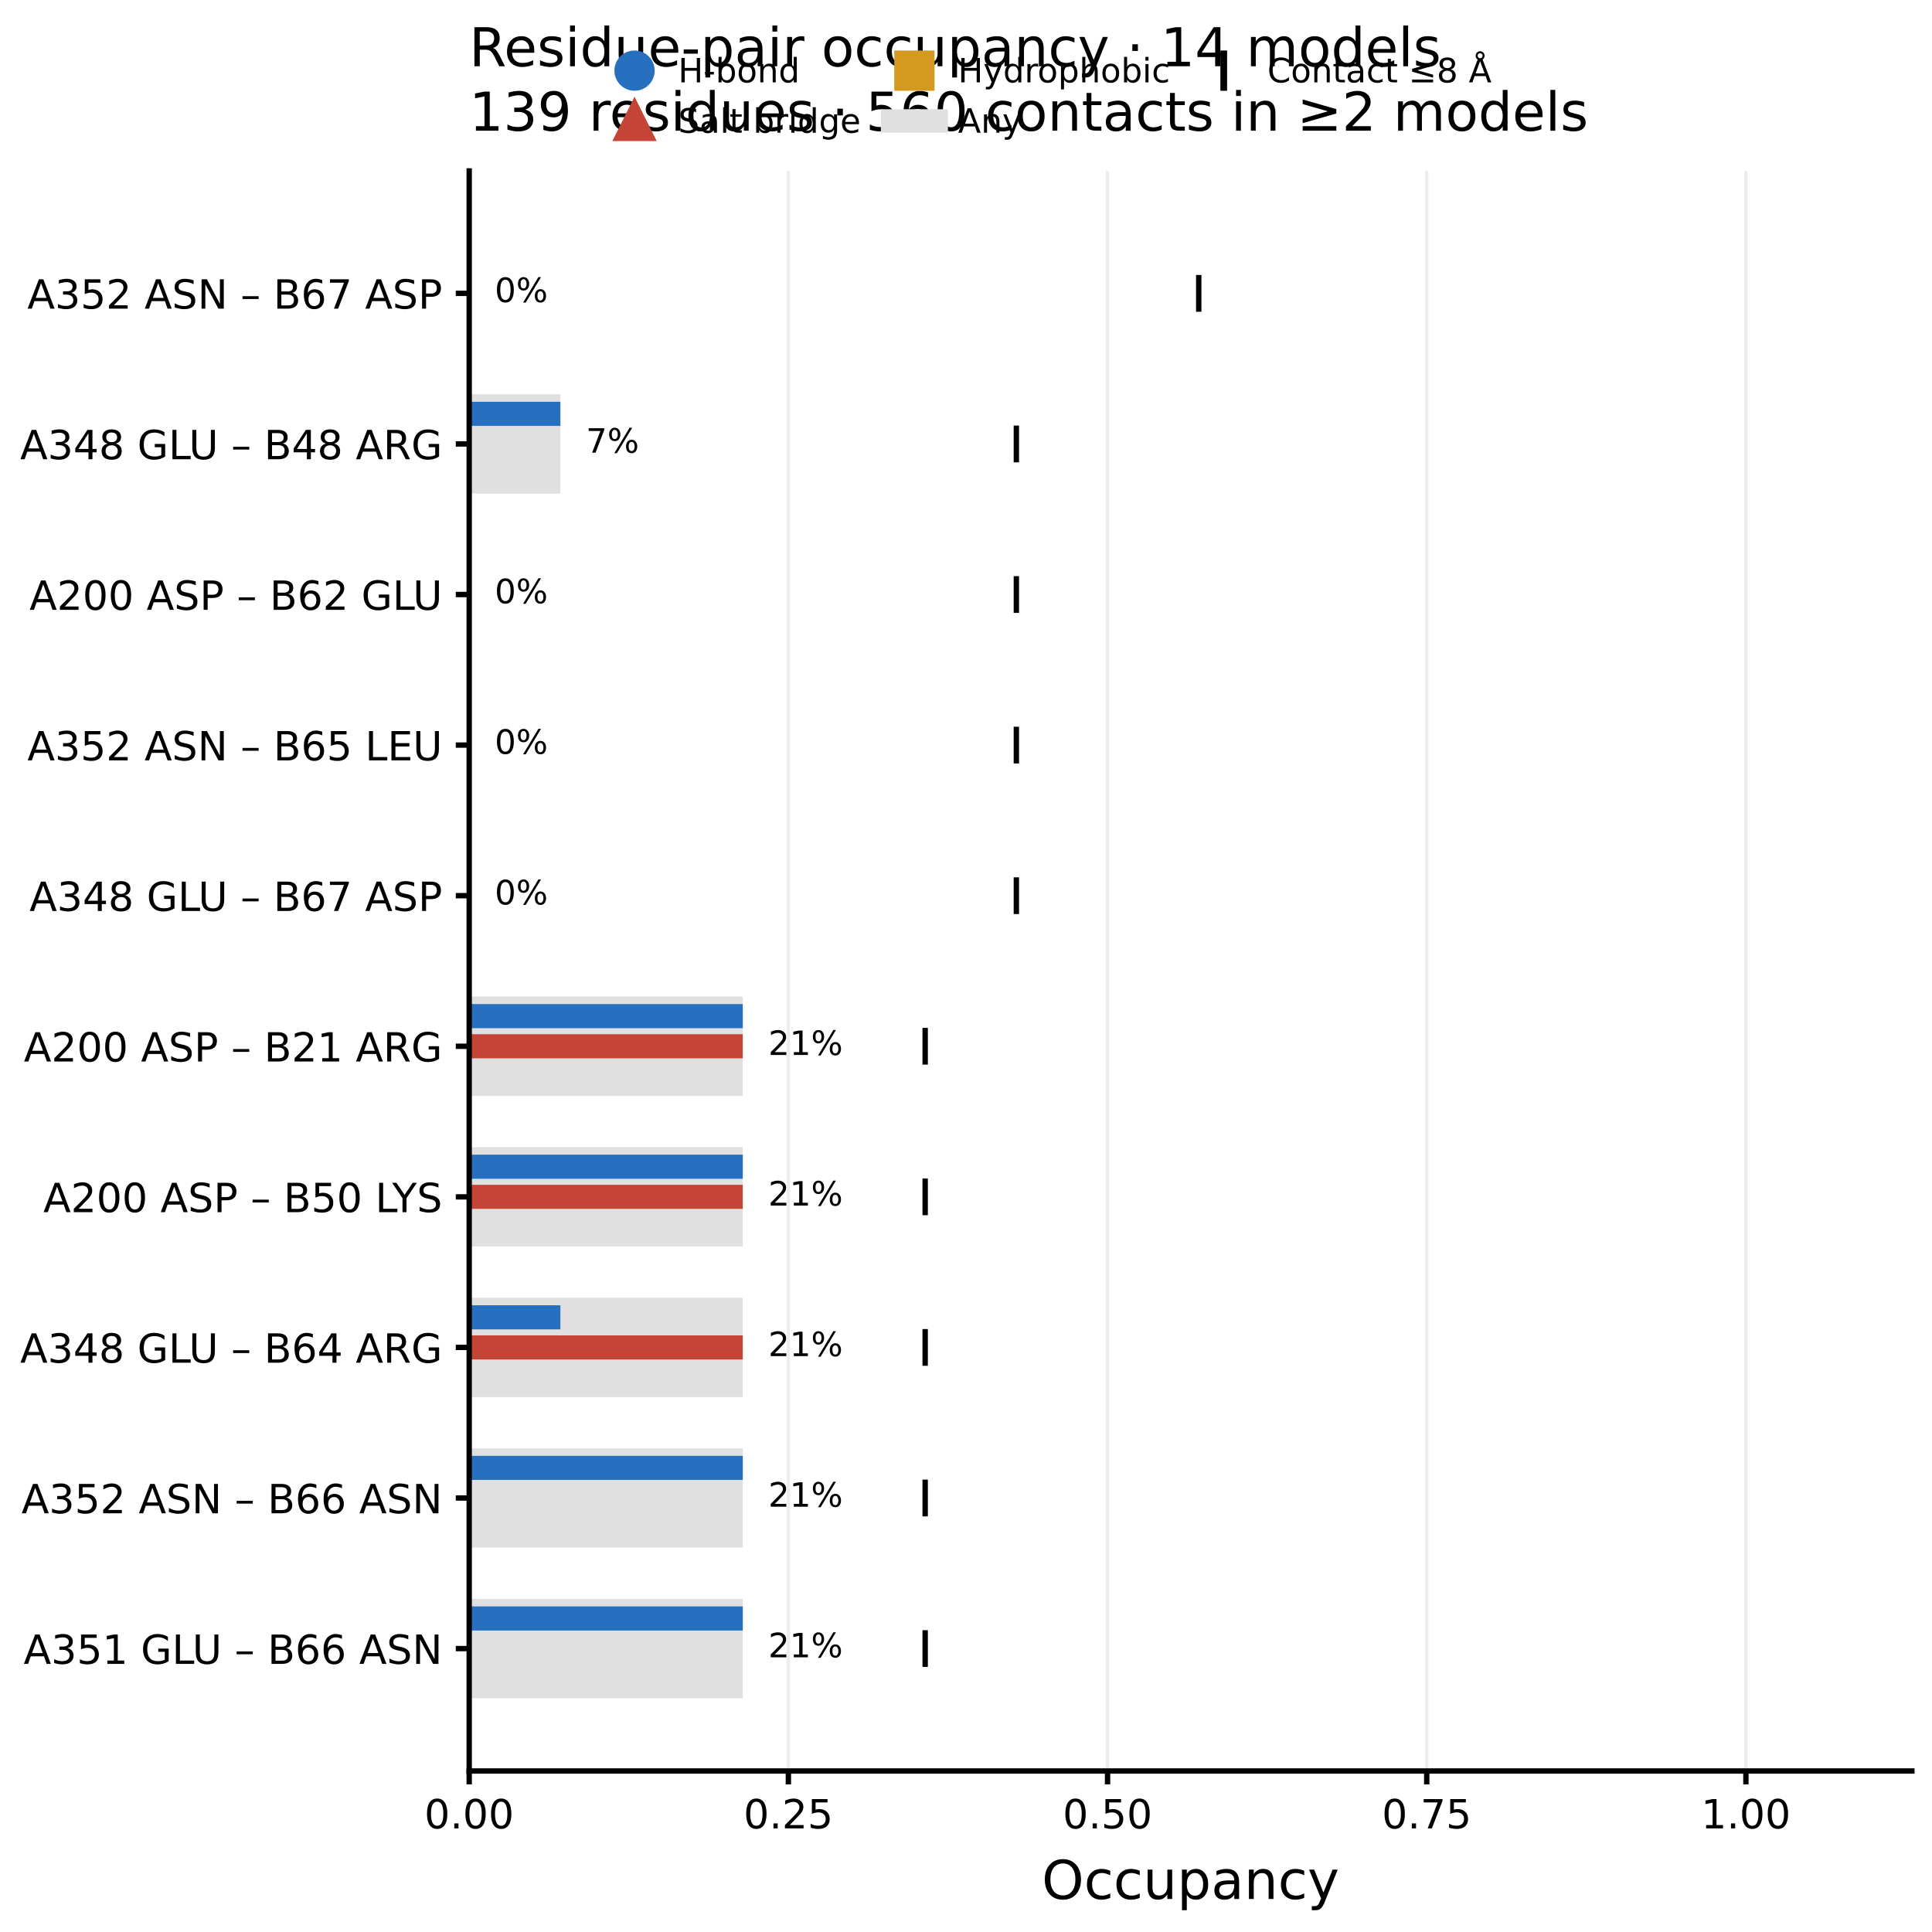
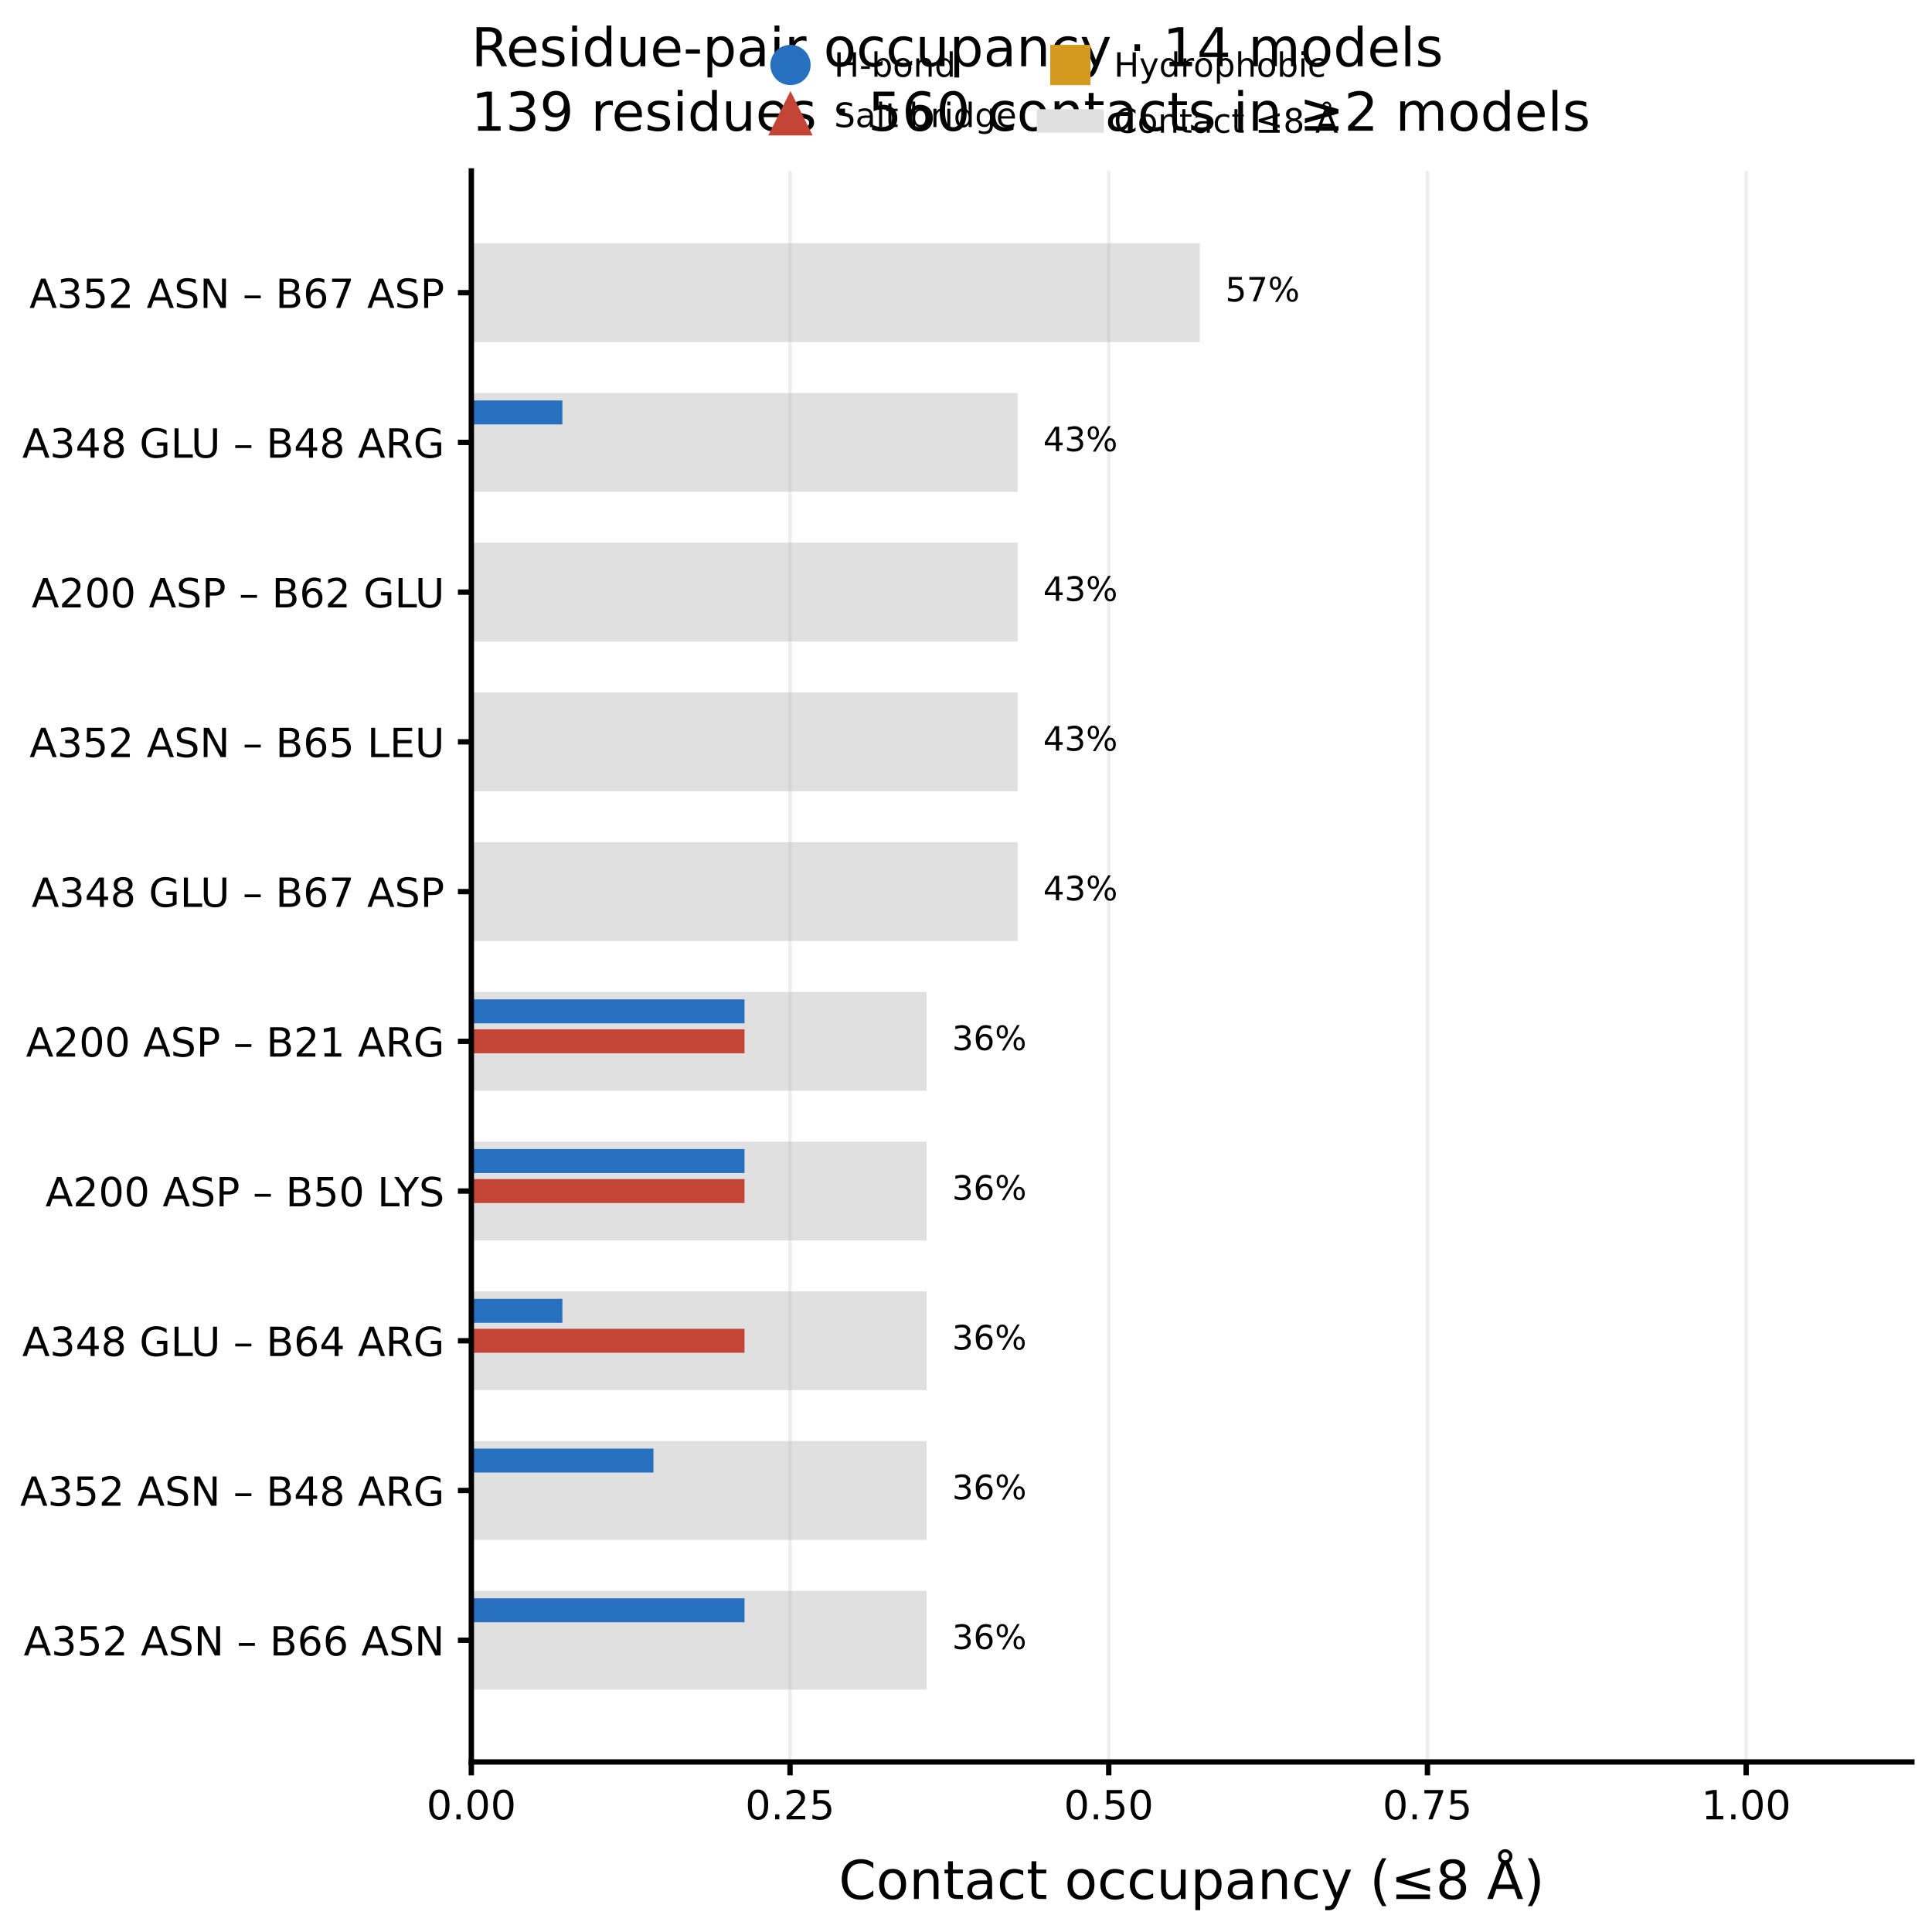
<svg xmlns="http://www.w3.org/2000/svg" xmlns:xlink="http://www.w3.org/1999/xlink" width="288pt" height="288pt" viewBox="0 0 288 288" version="1.1">
  <defs>
    <style type="text/css">*{stroke-linejoin: round; stroke-linecap: butt}</style>
  </defs>
  <g id="figure_1">
    <g id="patch_1">
      <path d="M 0 288  L 288 288  L 288 0  L 0 0  z " style="fill: #ffffff" />
    </g>
    <g id="axes_1">
      <g id="patch_2">
-         <path d="M 69.943 264  L 285 264  L 285 25.482  L 69.943 25.482  z " style="fill: #ffffff" />
+         <path d="M 70.261 262.652  L 285 262.652  L 285 25.482  L 70.261 25.482  z " style="fill: #ffffff" />
      </g>
      <g id="patch_3">
-         <path d="M 69.943 51.138  L 69.943 51.138  L 69.943 36.324  L 69.943 36.324  z " clip-path="url(#p8a90868020)" style="fill: #e0e0e0" />
+         <path d="M 70.261 50.993  L 178.852 50.993  L 178.852 36.262  L 70.261 36.262  z " clip-path="url(#pd9962da491)" style="fill: #e0e0e0" />
      </g>
      <g id="patch_4">
-         <path d="M 69.943 73.585  L 83.537 73.585  L 83.537 58.77  L 69.943 58.77  z " clip-path="url(#p8a90868020)" style="fill: #e0e0e0" />
+         <path d="M 70.261 73.313  L 151.704 73.313  L 151.704 58.582  L 70.261 58.582  z " clip-path="url(#pd9962da491)" style="fill: #e0e0e0" />
      </g>
      <g id="patch_5">
-         <path d="M 69.943 96.032  L 69.943 96.032  L 69.943 81.217  L 69.943 81.217  z " clip-path="url(#p8a90868020)" style="fill: #e0e0e0" />
+         <path d="M 70.261 95.633  L 151.704 95.633  L 151.704 80.902  L 70.261 80.902  z " clip-path="url(#pd9962da491)" style="fill: #e0e0e0" />
      </g>
      <g id="patch_6">
-         <path d="M 69.943 118.478  L 69.943 118.478  L 69.943 103.664  L 69.943 103.664  z " clip-path="url(#p8a90868020)" style="fill: #e0e0e0" />
+         <path d="M 70.261 117.953  L 151.704 117.953  L 151.704 103.222  L 70.261 103.222  z " clip-path="url(#pd9962da491)" style="fill: #e0e0e0" />
      </g>
      <g id="patch_7">
-         <path d="M 69.943 140.925  L 69.943 140.925  L 69.943 126.11  L 69.943 126.11  z " clip-path="url(#p8a90868020)" style="fill: #e0e0e0" />
+         <path d="M 70.261 140.272  L 151.704 140.272  L 151.704 125.541  L 70.261 125.541  z " clip-path="url(#pd9962da491)" style="fill: #e0e0e0" />
      </g>
      <g id="patch_8">
-         <path d="M 69.943 163.372  L 110.725 163.372  L 110.725 148.557  L 69.943 148.557  z " clip-path="url(#p8a90868020)" style="fill: #e0e0e0" />
+         <path d="M 70.261 162.592  L 138.13 162.592  L 138.13 147.861  L 70.261 147.861  z " clip-path="url(#pd9962da491)" style="fill: #e0e0e0" />
      </g>
      <g id="patch_9">
-         <path d="M 69.943 185.818  L 110.725 185.818  L 110.725 171.003  L 69.943 171.003  z " clip-path="url(#p8a90868020)" style="fill: #e0e0e0" />
+         <path d="M 70.261 184.912  L 138.13 184.912  L 138.13 170.181  L 70.261 170.181  z " clip-path="url(#pd9962da491)" style="fill: #e0e0e0" />
      </g>
      <g id="patch_10">
-         <path d="M 69.943 208.265  L 110.725 208.265  L 110.725 193.45  L 69.943 193.45  z " clip-path="url(#p8a90868020)" style="fill: #e0e0e0" />
+         <path d="M 70.261 207.232  L 138.13 207.232  L 138.13 192.501  L 70.261 192.501  z " clip-path="url(#pd9962da491)" style="fill: #e0e0e0" />
      </g>
      <g id="patch_11">
-         <path d="M 69.943 230.711  L 110.725 230.711  L 110.725 215.897  L 69.943 215.897  z " clip-path="url(#p8a90868020)" style="fill: #e0e0e0" />
+         <path d="M 70.261 229.551  L 138.13 229.551  L 138.13 214.82  L 70.261 214.82  z " clip-path="url(#pd9962da491)" style="fill: #e0e0e0" />
      </g>
      <g id="patch_12">
-         <path d="M 69.943 253.158  L 110.725 253.158  L 110.725 238.343  L 69.943 238.343  z " clip-path="url(#p8a90868020)" style="fill: #e0e0e0" />
+         <path d="M 70.261 251.871  L 138.13 251.871  L 138.13 237.14  L 70.261 237.14  z " clip-path="url(#pd9962da491)" style="fill: #e0e0e0" />
      </g>
      <g id="matplotlib.axis_1">
        <g id="xtick_1">
          <g id="line2d_1">
-             <path d="M 69.943 264  L 69.943 25.482  " clip-path="url(#p8a90868020)" style="fill: none; stroke: #b0b0b0; stroke-opacity: 0.22; stroke-width: 0.5; stroke-linecap: square" />
+             <path d="M 70.261 262.652  L 70.261 25.482  " clip-path="url(#pd9962da491)" style="fill: none; stroke: #b0b0b0; stroke-opacity: 0.22; stroke-width: 0.5; stroke-linecap: square" />
          </g>
          <g id="line2d_2">
            <defs>
-               <path id="m7e19e0cf39" d="M 0 0  L 0 2  " style="stroke: #000000; stroke-width: 0.8" />
+               <path id="m08e6f90bd4" d="M 0 0  L 0 2  " style="stroke: #000000; stroke-width: 0.8" />
            </defs>
            <g>
-               <use xlink:href="#m7e19e0cf39" x="69.943" y="264" style="stroke: #000000; stroke-width: 0.8" />
+               <use xlink:href="#m08e6f90bd4" x="70.261" y="262.652" style="stroke: #000000; stroke-width: 0.8" />
            </g>
          </g>
          <g id="text_1">
-             <text style="font-size: 6px; font-family: 'DejaVu Sans', 'Bitstream Vera Sans', 'Computer Modern Sans Serif', 'Lucida Grande', 'Verdana', 'Geneva', 'Lucid', 'Arial', 'Helvetica', 'Avant Garde', sans-serif; text-anchor: middle" x="69.943" y="272.558" transform="rotate(-0 69.94305 272.5584)">0.00</text>
+             <text style="font-size: 6px; font-family: 'DejaVu Sans', 'Bitstream Vera Sans', 'Computer Modern Sans Serif', 'Lucida Grande', 'Verdana', 'Geneva', 'Lucid', 'Arial', 'Helvetica', 'Avant Garde', sans-serif; text-anchor: middle" x="70.261" y="271.21" transform="rotate(-0 70.26086 271.2102)">0.00</text>
          </g>
        </g>
        <g id="xtick_2">
          <g id="line2d_3">
-             <path d="M 117.522 264  L 117.522 25.482  " clip-path="url(#p8a90868020)" style="fill: none; stroke: #b0b0b0; stroke-opacity: 0.22; stroke-width: 0.5; stroke-linecap: square" />
+             <path d="M 117.769 262.652  L 117.769 25.482  " clip-path="url(#pd9962da491)" style="fill: none; stroke: #b0b0b0; stroke-opacity: 0.22; stroke-width: 0.5; stroke-linecap: square" />
          </g>
          <g id="line2d_4">
            <g>
-               <use xlink:href="#m7e19e0cf39" x="117.522" y="264" style="stroke: #000000; stroke-width: 0.8" />
+               <use xlink:href="#m08e6f90bd4" x="117.769" y="262.652" style="stroke: #000000; stroke-width: 0.8" />
            </g>
          </g>
          <g id="text_2">
-             <text style="font-size: 6px; font-family: 'DejaVu Sans', 'Bitstream Vera Sans', 'Computer Modern Sans Serif', 'Lucida Grande', 'Verdana', 'Geneva', 'Lucid', 'Arial', 'Helvetica', 'Avant Garde', sans-serif; text-anchor: middle" x="117.522" y="272.558" transform="rotate(-0 117.522 272.5584)">0.25</text>
+             <text style="font-size: 6px; font-family: 'DejaVu Sans', 'Bitstream Vera Sans', 'Computer Modern Sans Serif', 'Lucida Grande', 'Verdana', 'Geneva', 'Lucid', 'Arial', 'Helvetica', 'Avant Garde', sans-serif; text-anchor: middle" x="117.769" y="271.21" transform="rotate(-0 117.7695 271.2102)">0.25</text>
          </g>
        </g>
        <g id="xtick_3">
          <g id="line2d_5">
-             <path d="M 165.101 264  L 165.101 25.482  " clip-path="url(#p8a90868020)" style="fill: none; stroke: #b0b0b0; stroke-opacity: 0.22; stroke-width: 0.5; stroke-linecap: square" />
+             <path d="M 165.278 262.652  L 165.278 25.482  " clip-path="url(#pd9962da491)" style="fill: none; stroke: #b0b0b0; stroke-opacity: 0.22; stroke-width: 0.5; stroke-linecap: square" />
          </g>
          <g id="line2d_6">
            <g>
-               <use xlink:href="#m7e19e0cf39" x="165.101" y="264" style="stroke: #000000; stroke-width: 0.8" />
+               <use xlink:href="#m08e6f90bd4" x="165.278" y="262.652" style="stroke: #000000; stroke-width: 0.8" />
            </g>
          </g>
          <g id="text_3">
-             <text style="font-size: 6px; font-family: 'DejaVu Sans', 'Bitstream Vera Sans', 'Computer Modern Sans Serif', 'Lucida Grande', 'Verdana', 'Geneva', 'Lucid', 'Arial', 'Helvetica', 'Avant Garde', sans-serif; text-anchor: middle" x="165.101" y="272.558" transform="rotate(-0 165.1009 272.5584)">0.50</text>
+             <text style="font-size: 6px; font-family: 'DejaVu Sans', 'Bitstream Vera Sans', 'Computer Modern Sans Serif', 'Lucida Grande', 'Verdana', 'Geneva', 'Lucid', 'Arial', 'Helvetica', 'Avant Garde', sans-serif; text-anchor: middle" x="165.278" y="271.21" transform="rotate(-0 165.2781 271.2102)">0.50</text>
          </g>
        </g>
        <g id="xtick_4">
          <g id="line2d_7">
-             <path d="M 212.68 264  L 212.68 25.482  " clip-path="url(#p8a90868020)" style="fill: none; stroke: #b0b0b0; stroke-opacity: 0.22; stroke-width: 0.5; stroke-linecap: square" />
+             <path d="M 212.787 262.652  L 212.787 25.482  " clip-path="url(#pd9962da491)" style="fill: none; stroke: #b0b0b0; stroke-opacity: 0.22; stroke-width: 0.5; stroke-linecap: square" />
          </g>
          <g id="line2d_8">
            <g>
-               <use xlink:href="#m7e19e0cf39" x="212.68" y="264" style="stroke: #000000; stroke-width: 0.8" />
+               <use xlink:href="#m08e6f90bd4" x="212.787" y="262.652" style="stroke: #000000; stroke-width: 0.8" />
            </g>
          </g>
          <g id="text_4">
-             <text style="font-size: 6px; font-family: 'DejaVu Sans', 'Bitstream Vera Sans', 'Computer Modern Sans Serif', 'Lucida Grande', 'Verdana', 'Geneva', 'Lucid', 'Arial', 'Helvetica', 'Avant Garde', sans-serif; text-anchor: middle" x="212.68" y="272.558" transform="rotate(-0 212.6798 272.5584)">0.75</text>
+             <text style="font-size: 6px; font-family: 'DejaVu Sans', 'Bitstream Vera Sans', 'Computer Modern Sans Serif', 'Lucida Grande', 'Verdana', 'Geneva', 'Lucid', 'Arial', 'Helvetica', 'Avant Garde', sans-serif; text-anchor: middle" x="212.787" y="271.21" transform="rotate(-0 212.7867 271.2102)">0.75</text>
          </g>
        </g>
        <g id="xtick_5">
          <g id="line2d_9">
-             <path d="M 260.259 264  L 260.259 25.482  " clip-path="url(#p8a90868020)" style="fill: none; stroke: #b0b0b0; stroke-opacity: 0.22; stroke-width: 0.5; stroke-linecap: square" />
+             <path d="M 260.295 262.652  L 260.295 25.482  " clip-path="url(#pd9962da491)" style="fill: none; stroke: #b0b0b0; stroke-opacity: 0.22; stroke-width: 0.5; stroke-linecap: square" />
          </g>
          <g id="line2d_10">
            <g>
-               <use xlink:href="#m7e19e0cf39" x="260.259" y="264" style="stroke: #000000; stroke-width: 0.8" />
+               <use xlink:href="#m08e6f90bd4" x="260.295" y="262.652" style="stroke: #000000; stroke-width: 0.8" />
            </g>
          </g>
          <g id="text_5">
-             <text style="font-size: 6px; font-family: 'DejaVu Sans', 'Bitstream Vera Sans', 'Computer Modern Sans Serif', 'Lucida Grande', 'Verdana', 'Geneva', 'Lucid', 'Arial', 'Helvetica', 'Avant Garde', sans-serif; text-anchor: middle" x="260.259" y="272.558" transform="rotate(-0 260.2587 272.5584)">1.00</text>
+             <text style="font-size: 6px; font-family: 'DejaVu Sans', 'Bitstream Vera Sans', 'Computer Modern Sans Serif', 'Lucida Grande', 'Verdana', 'Geneva', 'Lucid', 'Arial', 'Helvetica', 'Avant Garde', sans-serif; text-anchor: middle" x="260.295" y="271.21" transform="rotate(-0 260.2953 271.2102)">1.00</text>
          </g>
        </g>
        <g id="text_6">
-           <text style="font-size: 8px; font-family: 'DejaVu Sans', 'Bitstream Vera Sans', 'Computer Modern Sans Serif', 'Lucida Grande', 'Verdana', 'Geneva', 'Lucid', 'Arial', 'Helvetica', 'Avant Garde', sans-serif; text-anchor: middle" x="177.471" y="283.078" transform="rotate(-0 177.4714 283.0779)">Occupancy</text>
+           <text style="font-size: 8px; font-family: 'DejaVu Sans', 'Bitstream Vera Sans', 'Computer Modern Sans Serif', 'Lucida Grande', 'Verdana', 'Geneva', 'Lucid', 'Arial', 'Helvetica', 'Avant Garde', sans-serif; text-anchor: middle" x="177.63" y="283.078" transform="rotate(-0 177.6303 283.0779)">Contact occupancy (≤8 Å)</text>
        </g>
      </g>
      <g id="matplotlib.axis_2">
        <g id="ytick_1">
          <g id="line2d_11">
            <defs>
-               <path id="m507890eec2" d="M 0 0  L -2 0  " style="stroke: #000000; stroke-width: 0.8" />
+               <path id="m4be3c386af" d="M 0 0  L -2 0  " style="stroke: #000000; stroke-width: 0.8" />
            </defs>
            <g>
-               <use xlink:href="#m507890eec2" x="69.943" y="43.731" style="stroke: #000000; stroke-width: 0.8" />
+               <use xlink:href="#m4be3c386af" x="70.261" y="43.628" style="stroke: #000000; stroke-width: 0.8" />
            </g>
          </g>
          <g id="text_7">
-             <text style="font-size: 6px; font-family: 'DejaVu Sans', 'Bitstream Vera Sans', 'Computer Modern Sans Serif', 'Lucida Grande', 'Verdana', 'Geneva', 'Lucid', 'Arial', 'Helvetica', 'Avant Garde', sans-serif; text-anchor: end" x="65.943" y="46.01" transform="rotate(-0 65.94305 46.01036)">A352 ASN – B67 ASP</text>
+             <text style="font-size: 6px; font-family: 'DejaVu Sans', 'Bitstream Vera Sans', 'Computer Modern Sans Serif', 'Lucida Grande', 'Verdana', 'Geneva', 'Lucid', 'Arial', 'Helvetica', 'Avant Garde', sans-serif; text-anchor: end" x="66.261" y="45.907" transform="rotate(-0 66.26086 45.90721)">A352 ASN – B67 ASP</text>
          </g>
        </g>
        <g id="ytick_2">
          <g id="line2d_12">
            <g>
-               <use xlink:href="#m507890eec2" x="69.943" y="66.178" style="stroke: #000000; stroke-width: 0.8" />
+               <use xlink:href="#m4be3c386af" x="70.261" y="65.948" style="stroke: #000000; stroke-width: 0.8" />
            </g>
          </g>
          <g id="text_8">
-             <text style="font-size: 6px; font-family: 'DejaVu Sans', 'Bitstream Vera Sans', 'Computer Modern Sans Serif', 'Lucida Grande', 'Verdana', 'Geneva', 'Lucid', 'Arial', 'Helvetica', 'Avant Garde', sans-serif; text-anchor: end" x="65.943" y="68.457" transform="rotate(-0 65.94305 68.45698)">A348 GLU – B48 ARG</text>
+             <text style="font-size: 6px; font-family: 'DejaVu Sans', 'Bitstream Vera Sans', 'Computer Modern Sans Serif', 'Lucida Grande', 'Verdana', 'Geneva', 'Lucid', 'Arial', 'Helvetica', 'Avant Garde', sans-serif; text-anchor: end" x="66.261" y="68.227" transform="rotate(-0 66.26086 68.22697)">A348 GLU – B48 ARG</text>
          </g>
        </g>
        <g id="ytick_3">
          <g id="line2d_13">
            <g>
-               <use xlink:href="#m507890eec2" x="69.943" y="88.624" style="stroke: #000000; stroke-width: 0.8" />
+               <use xlink:href="#m4be3c386af" x="70.261" y="88.267" style="stroke: #000000; stroke-width: 0.8" />
            </g>
          </g>
          <g id="text_9">
-             <text style="font-size: 6px; font-family: 'DejaVu Sans', 'Bitstream Vera Sans', 'Computer Modern Sans Serif', 'Lucida Grande', 'Verdana', 'Geneva', 'Lucid', 'Arial', 'Helvetica', 'Avant Garde', sans-serif; text-anchor: end" x="65.943" y="90.904" transform="rotate(-0 65.94305 90.9036)">A200 ASP – B62 GLU</text>
+             <text style="font-size: 6px; font-family: 'DejaVu Sans', 'Bitstream Vera Sans', 'Computer Modern Sans Serif', 'Lucida Grande', 'Verdana', 'Geneva', 'Lucid', 'Arial', 'Helvetica', 'Avant Garde', sans-serif; text-anchor: end" x="66.261" y="90.547" transform="rotate(-0 66.26086 90.54672)">A200 ASP – B62 GLU</text>
          </g>
        </g>
        <g id="ytick_4">
          <g id="line2d_14">
            <g>
-               <use xlink:href="#m507890eec2" x="69.943" y="111.071" style="stroke: #000000; stroke-width: 0.8" />
+               <use xlink:href="#m4be3c386af" x="70.261" y="110.587" style="stroke: #000000; stroke-width: 0.8" />
            </g>
          </g>
          <g id="text_10">
-             <text style="font-size: 6px; font-family: 'DejaVu Sans', 'Bitstream Vera Sans', 'Computer Modern Sans Serif', 'Lucida Grande', 'Verdana', 'Geneva', 'Lucid', 'Arial', 'Helvetica', 'Avant Garde', sans-serif; text-anchor: end" x="65.943" y="113.35" transform="rotate(-0 65.94305 113.3502)">A352 ASN – B65 LEU</text>
+             <text style="font-size: 6px; font-family: 'DejaVu Sans', 'Bitstream Vera Sans', 'Computer Modern Sans Serif', 'Lucida Grande', 'Verdana', 'Geneva', 'Lucid', 'Arial', 'Helvetica', 'Avant Garde', sans-serif; text-anchor: end" x="66.261" y="112.866" transform="rotate(-0 66.26086 112.8665)">A352 ASN – B65 LEU</text>
          </g>
        </g>
        <g id="ytick_5">
          <g id="line2d_15">
            <g>
-               <use xlink:href="#m507890eec2" x="69.943" y="133.518" style="stroke: #000000; stroke-width: 0.8" />
+               <use xlink:href="#m4be3c386af" x="70.261" y="132.907" style="stroke: #000000; stroke-width: 0.8" />
            </g>
          </g>
          <g id="text_11">
-             <text style="font-size: 6px; font-family: 'DejaVu Sans', 'Bitstream Vera Sans', 'Computer Modern Sans Serif', 'Lucida Grande', 'Verdana', 'Geneva', 'Lucid', 'Arial', 'Helvetica', 'Avant Garde', sans-serif; text-anchor: end" x="65.943" y="135.797" transform="rotate(-0 65.94305 135.7968)">A348 GLU – B67 ASP</text>
+             <text style="font-size: 6px; font-family: 'DejaVu Sans', 'Bitstream Vera Sans', 'Computer Modern Sans Serif', 'Lucida Grande', 'Verdana', 'Geneva', 'Lucid', 'Arial', 'Helvetica', 'Avant Garde', sans-serif; text-anchor: end" x="66.261" y="135.186" transform="rotate(-0 66.26086 135.1862)">A348 GLU – B67 ASP</text>
          </g>
        </g>
        <g id="ytick_6">
          <g id="line2d_16">
            <g>
-               <use xlink:href="#m507890eec2" x="69.943" y="155.964" style="stroke: #000000; stroke-width: 0.8" />
+               <use xlink:href="#m4be3c386af" x="70.261" y="155.227" style="stroke: #000000; stroke-width: 0.8" />
            </g>
          </g>
          <g id="text_12">
-             <text style="font-size: 6px; font-family: 'DejaVu Sans', 'Bitstream Vera Sans', 'Computer Modern Sans Serif', 'Lucida Grande', 'Verdana', 'Geneva', 'Lucid', 'Arial', 'Helvetica', 'Avant Garde', sans-serif; text-anchor: end" x="65.943" y="158.243" transform="rotate(-0 65.94305 158.2435)">A200 ASP – B21 ARG</text>
+             <text style="font-size: 6px; font-family: 'DejaVu Sans', 'Bitstream Vera Sans', 'Computer Modern Sans Serif', 'Lucida Grande', 'Verdana', 'Geneva', 'Lucid', 'Arial', 'Helvetica', 'Avant Garde', sans-serif; text-anchor: end" x="66.261" y="157.506" transform="rotate(-0 66.26086 157.506)">A200 ASP – B21 ARG</text>
          </g>
        </g>
        <g id="ytick_7">
          <g id="line2d_17">
            <g>
-               <use xlink:href="#m507890eec2" x="69.943" y="178.411" style="stroke: #000000; stroke-width: 0.8" />
+               <use xlink:href="#m4be3c386af" x="70.261" y="177.546" style="stroke: #000000; stroke-width: 0.8" />
            </g>
          </g>
          <g id="text_13">
-             <text style="font-size: 6px; font-family: 'DejaVu Sans', 'Bitstream Vera Sans', 'Computer Modern Sans Serif', 'Lucida Grande', 'Verdana', 'Geneva', 'Lucid', 'Arial', 'Helvetica', 'Avant Garde', sans-serif; text-anchor: end" x="65.943" y="180.69" transform="rotate(-0 65.94305 180.6901)">A200 ASP – B50 LYS</text>
+             <text style="font-size: 6px; font-family: 'DejaVu Sans', 'Bitstream Vera Sans', 'Computer Modern Sans Serif', 'Lucida Grande', 'Verdana', 'Geneva', 'Lucid', 'Arial', 'Helvetica', 'Avant Garde', sans-serif; text-anchor: end" x="66.261" y="179.826" transform="rotate(-0 66.26086 179.8257)">A200 ASP – B50 LYS</text>
          </g>
        </g>
        <g id="ytick_8">
          <g id="line2d_18">
            <g>
-               <use xlink:href="#m507890eec2" x="69.943" y="200.857" style="stroke: #000000; stroke-width: 0.8" />
+               <use xlink:href="#m4be3c386af" x="70.261" y="199.866" style="stroke: #000000; stroke-width: 0.8" />
            </g>
          </g>
          <g id="text_14">
-             <text style="font-size: 6px; font-family: 'DejaVu Sans', 'Bitstream Vera Sans', 'Computer Modern Sans Serif', 'Lucida Grande', 'Verdana', 'Geneva', 'Lucid', 'Arial', 'Helvetica', 'Avant Garde', sans-serif; text-anchor: end" x="65.943" y="203.137" transform="rotate(-0 65.94305 203.1367)">A348 GLU – B64 ARG</text>
+             <text style="font-size: 6px; font-family: 'DejaVu Sans', 'Bitstream Vera Sans', 'Computer Modern Sans Serif', 'Lucida Grande', 'Verdana', 'Geneva', 'Lucid', 'Arial', 'Helvetica', 'Avant Garde', sans-serif; text-anchor: end" x="66.261" y="202.145" transform="rotate(-0 66.26086 202.1455)">A348 GLU – B64 ARG</text>
          </g>
        </g>
        <g id="ytick_9">
          <g id="line2d_19">
            <g>
-               <use xlink:href="#m507890eec2" x="69.943" y="223.304" style="stroke: #000000; stroke-width: 0.8" />
+               <use xlink:href="#m4be3c386af" x="70.261" y="222.186" style="stroke: #000000; stroke-width: 0.8" />
            </g>
          </g>
          <g id="text_15">
-             <text style="font-size: 6px; font-family: 'DejaVu Sans', 'Bitstream Vera Sans', 'Computer Modern Sans Serif', 'Lucida Grande', 'Verdana', 'Geneva', 'Lucid', 'Arial', 'Helvetica', 'Avant Garde', sans-serif; text-anchor: end" x="65.943" y="225.583" transform="rotate(-0 65.94305 225.5833)">A352 ASN – B66 ASN</text>
+             <text style="font-size: 6px; font-family: 'DejaVu Sans', 'Bitstream Vera Sans', 'Computer Modern Sans Serif', 'Lucida Grande', 'Verdana', 'Geneva', 'Lucid', 'Arial', 'Helvetica', 'Avant Garde', sans-serif; text-anchor: end" x="66.261" y="224.465" transform="rotate(-0 66.26086 224.4652)">A352 ASN – B48 ARG</text>
          </g>
        </g>
        <g id="ytick_10">
          <g id="line2d_20">
            <g>
-               <use xlink:href="#m507890eec2" x="69.943" y="245.751" style="stroke: #000000; stroke-width: 0.8" />
+               <use xlink:href="#m4be3c386af" x="70.261" y="244.506" style="stroke: #000000; stroke-width: 0.8" />
            </g>
          </g>
          <g id="text_16">
-             <text style="font-size: 6px; font-family: 'DejaVu Sans', 'Bitstream Vera Sans', 'Computer Modern Sans Serif', 'Lucida Grande', 'Verdana', 'Geneva', 'Lucid', 'Arial', 'Helvetica', 'Avant Garde', sans-serif; text-anchor: end" x="65.943" y="248.03" transform="rotate(-0 65.94305 248.03)">A351 GLU – B66 ASN</text>
+             <text style="font-size: 6px; font-family: 'DejaVu Sans', 'Bitstream Vera Sans', 'Computer Modern Sans Serif', 'Lucida Grande', 'Verdana', 'Geneva', 'Lucid', 'Arial', 'Helvetica', 'Avant Garde', sans-serif; text-anchor: end" x="66.261" y="246.785" transform="rotate(-0 66.26086 246.785)">A352 ASN – B66 ASN</text>
          </g>
        </g>
      </g>
      <g id="patch_13">
-         <path d="M 69.943 63.484  L 83.537 63.484  L 83.537 59.893  L 69.943 59.893  z " clip-path="url(#p8a90868020)" style="fill: #276fbf" />
+         <path d="M 70.261 63.269  L 83.835 63.269  L 83.835 59.698  L 70.261 59.698  z " clip-path="url(#pd9962da491)" style="fill: #276fbf" />
      </g>
      <g id="patch_14">
-         <path d="M 69.943 153.271  L 110.725 153.271  L 110.725 149.679  L 69.943 149.679  z " clip-path="url(#p8a90868020)" style="fill: #276fbf" />
+         <path d="M 70.261 152.548  L 110.983 152.548  L 110.983 148.977  L 70.261 148.977  z " clip-path="url(#pd9962da491)" style="fill: #276fbf" />
      </g>
      <g id="patch_15">
-         <path d="M 69.943 157.76  L 110.725 157.76  L 110.725 154.168  L 69.943 154.168  z " clip-path="url(#p8a90868020)" style="fill: #c44536" />
+         <path d="M 70.261 157.012  L 110.983 157.012  L 110.983 153.441  L 70.261 153.441  z " clip-path="url(#pd9962da491)" style="fill: #c44536" />
      </g>
      <g id="patch_16">
-         <path d="M 69.943 175.717  L 110.725 175.717  L 110.725 172.126  L 69.943 172.126  z " clip-path="url(#p8a90868020)" style="fill: #276fbf" />
+         <path d="M 70.261 174.868  L 110.983 174.868  L 110.983 171.297  L 70.261 171.297  z " clip-path="url(#pd9962da491)" style="fill: #276fbf" />
      </g>
      <g id="patch_17">
-         <path d="M 69.943 180.207  L 110.725 180.207  L 110.725 176.615  L 69.943 176.615  z " clip-path="url(#p8a90868020)" style="fill: #c44536" />
+         <path d="M 70.261 179.332  L 110.983 179.332  L 110.983 175.761  L 70.261 175.761  z " clip-path="url(#pd9962da491)" style="fill: #c44536" />
      </g>
      <g id="patch_18">
-         <path d="M 69.943 198.164  L 83.537 198.164  L 83.537 194.572  L 69.943 194.572  z " clip-path="url(#p8a90868020)" style="fill: #276fbf" />
+         <path d="M 70.261 197.188  L 83.835 197.188  L 83.835 193.617  L 70.261 193.617  z " clip-path="url(#pd9962da491)" style="fill: #276fbf" />
      </g>
      <g id="patch_19">
-         <path d="M 69.943 202.653  L 110.725 202.653  L 110.725 199.062  L 69.943 199.062  z " clip-path="url(#p8a90868020)" style="fill: #c44536" />
+         <path d="M 70.261 201.652  L 110.983 201.652  L 110.983 198.081  L 70.261 198.081  z " clip-path="url(#pd9962da491)" style="fill: #c44536" />
      </g>
      <g id="patch_20">
-         <path d="M 69.943 220.61  L 110.725 220.61  L 110.725 217.019  L 69.943 217.019  z " clip-path="url(#p8a90868020)" style="fill: #276fbf" />
+         <path d="M 70.261 219.508  L 97.409 219.508  L 97.409 215.936  L 70.261 215.936  z " clip-path="url(#pd9962da491)" style="fill: #276fbf" />
      </g>
      <g id="patch_21">
-         <path d="M 69.943 243.057  L 110.725 243.057  L 110.725 239.466  L 69.943 239.466  z " clip-path="url(#p8a90868020)" style="fill: #276fbf" />
+         <path d="M 70.261 241.827  L 110.983 241.827  L 110.983 238.256  L 70.261 238.256  z " clip-path="url(#pd9962da491)" style="fill: #276fbf" />
      </g>
      <g id="patch_22">
-         <path d="M 69.943 264  L 69.943 25.482  " style="fill: none; stroke: #000000; stroke-width: 0.8; stroke-linejoin: miter; stroke-linecap: square" />
+         <path d="M 70.261 262.652  L 70.261 25.482  " style="fill: none; stroke: #000000; stroke-width: 0.8; stroke-linejoin: miter; stroke-linecap: square" />
      </g>
      <g id="patch_23">
-         <path d="M 69.943 264  L 285 264  " style="fill: none; stroke: #000000; stroke-width: 0.8; stroke-linejoin: miter; stroke-linecap: square" />
-       </g>
-       <g id="PathCollection_1">
-         <defs>
-           <path id="m416b3a79a2" d="M 0 2.739  L 0 -2.739  " style="stroke: #000000; stroke-width: 0.8" />
-         </defs>
-         <g clip-path="url(#p8a90868020)">
-           <use xlink:href="#m416b3a79a2" x="178.695" y="43.731" style="stroke: #000000; stroke-width: 0.8" />
-         </g>
+         <path d="M 70.261 262.652  L 285 262.652  " style="fill: none; stroke: #000000; stroke-width: 0.8; stroke-linejoin: miter; stroke-linecap: square" />
      </g>
      <g id="text_17">
-         <text style="font-size: 5px; font-family: 'DejaVu Sans', 'Bitstream Vera Sans', 'Computer Modern Sans Serif', 'Lucida Grande', 'Verdana', 'Geneva', 'Lucid', 'Arial', 'Helvetica', 'Avant Garde', sans-serif; text-anchor: start" x="73.749" y="45.03" transform="rotate(-0 73.74937 45.02989)">0%</text>
-       </g>
-       <g id="PathCollection_2">
-         <g clip-path="url(#p8a90868020)">
-           <use xlink:href="#m416b3a79a2" x="151.507" y="66.178" style="stroke: #000000; stroke-width: 0.8" />
-         </g>
+         <text style="font-size: 5px; font-family: 'DejaVu Sans', 'Bitstream Vera Sans', 'Computer Modern Sans Serif', 'Lucida Grande', 'Verdana', 'Geneva', 'Lucid', 'Arial', 'Helvetica', 'Avant Garde', sans-serif; text-anchor: start" x="182.653" y="44.927" transform="rotate(-0 182.6527 44.92674)">57%</text>
      </g>
      <g id="text_18">
-         <text style="font-size: 5px; font-family: 'DejaVu Sans', 'Bitstream Vera Sans', 'Computer Modern Sans Serif', 'Lucida Grande', 'Verdana', 'Geneva', 'Lucid', 'Arial', 'Helvetica', 'Avant Garde', sans-serif; text-anchor: start" x="87.343" y="67.477" transform="rotate(-0 87.34334 67.47651)">7%</text>
-       </g>
-       <g id="PathCollection_3">
-         <g clip-path="url(#p8a90868020)">
-           <use xlink:href="#m416b3a79a2" x="151.507" y="88.624" style="stroke: #000000; stroke-width: 0.8" />
-         </g>
+         <text style="font-size: 5px; font-family: 'DejaVu Sans', 'Bitstream Vera Sans', 'Computer Modern Sans Serif', 'Lucida Grande', 'Verdana', 'Geneva', 'Lucid', 'Arial', 'Helvetica', 'Avant Garde', sans-serif; text-anchor: start" x="155.505" y="67.246" transform="rotate(-0 155.5049 67.2465)">43%</text>
      </g>
      <g id="text_19">
-         <text style="font-size: 5px; font-family: 'DejaVu Sans', 'Bitstream Vera Sans', 'Computer Modern Sans Serif', 'Lucida Grande', 'Verdana', 'Geneva', 'Lucid', 'Arial', 'Helvetica', 'Avant Garde', sans-serif; text-anchor: start" x="73.749" y="89.923" transform="rotate(-0 73.74937 89.92313)">0%</text>
-       </g>
-       <g id="PathCollection_4">
-         <g clip-path="url(#p8a90868020)">
-           <use xlink:href="#m416b3a79a2" x="151.507" y="111.071" style="stroke: #000000; stroke-width: 0.8" />
-         </g>
+         <text style="font-size: 5px; font-family: 'DejaVu Sans', 'Bitstream Vera Sans', 'Computer Modern Sans Serif', 'Lucida Grande', 'Verdana', 'Geneva', 'Lucid', 'Arial', 'Helvetica', 'Avant Garde', sans-serif; text-anchor: start" x="155.505" y="89.566" transform="rotate(-0 155.5049 89.56625)">43%</text>
      </g>
      <g id="text_20">
-         <text style="font-size: 5px; font-family: 'DejaVu Sans', 'Bitstream Vera Sans', 'Computer Modern Sans Serif', 'Lucida Grande', 'Verdana', 'Geneva', 'Lucid', 'Arial', 'Helvetica', 'Avant Garde', sans-serif; text-anchor: start" x="73.749" y="112.37" transform="rotate(-0 73.74937 112.3698)">0%</text>
-       </g>
-       <g id="PathCollection_5">
-         <g clip-path="url(#p8a90868020)">
-           <use xlink:href="#m416b3a79a2" x="151.507" y="133.518" style="stroke: #000000; stroke-width: 0.8" />
-         </g>
+         <text style="font-size: 5px; font-family: 'DejaVu Sans', 'Bitstream Vera Sans', 'Computer Modern Sans Serif', 'Lucida Grande', 'Verdana', 'Geneva', 'Lucid', 'Arial', 'Helvetica', 'Avant Garde', sans-serif; text-anchor: start" x="155.505" y="111.886" transform="rotate(-0 155.5049 111.886)">43%</text>
      </g>
      <g id="text_21">
-         <text style="font-size: 5px; font-family: 'DejaVu Sans', 'Bitstream Vera Sans', 'Computer Modern Sans Serif', 'Lucida Grande', 'Verdana', 'Geneva', 'Lucid', 'Arial', 'Helvetica', 'Avant Garde', sans-serif; text-anchor: start" x="73.749" y="134.816" transform="rotate(-0 73.74937 134.8164)">0%</text>
-       </g>
-       <g id="PathCollection_6">
-         <g clip-path="url(#p8a90868020)">
-           <use xlink:href="#m416b3a79a2" x="137.913" y="155.964" style="stroke: #000000; stroke-width: 0.8" />
-         </g>
+         <text style="font-size: 5px; font-family: 'DejaVu Sans', 'Bitstream Vera Sans', 'Computer Modern Sans Serif', 'Lucida Grande', 'Verdana', 'Geneva', 'Lucid', 'Arial', 'Helvetica', 'Avant Garde', sans-serif; text-anchor: start" x="155.505" y="134.206" transform="rotate(-0 155.5049 134.2057)">43%</text>
      </g>
      <g id="text_22">
-         <text style="font-size: 5px; font-family: 'DejaVu Sans', 'Bitstream Vera Sans', 'Computer Modern Sans Serif', 'Lucida Grande', 'Verdana', 'Geneva', 'Lucid', 'Arial', 'Helvetica', 'Avant Garde', sans-serif; text-anchor: start" x="114.531" y="157.263" transform="rotate(-0 114.5313 157.263)">21%</text>
-       </g>
-       <g id="PathCollection_7">
-         <g clip-path="url(#p8a90868020)">
-           <use xlink:href="#m416b3a79a2" x="137.913" y="178.411" style="stroke: #000000; stroke-width: 0.8" />
-         </g>
+         <text style="font-size: 5px; font-family: 'DejaVu Sans', 'Bitstream Vera Sans', 'Computer Modern Sans Serif', 'Lucida Grande', 'Verdana', 'Geneva', 'Lucid', 'Arial', 'Helvetica', 'Avant Garde', sans-serif; text-anchor: start" x="141.931" y="156.526" transform="rotate(-0 141.931 156.5255)">36%</text>
      </g>
      <g id="text_23">
-         <text style="font-size: 5px; font-family: 'DejaVu Sans', 'Bitstream Vera Sans', 'Computer Modern Sans Serif', 'Lucida Grande', 'Verdana', 'Geneva', 'Lucid', 'Arial', 'Helvetica', 'Avant Garde', sans-serif; text-anchor: start" x="114.531" y="179.71" transform="rotate(-0 114.5313 179.7096)">21%</text>
-       </g>
-       <g id="PathCollection_8">
-         <g clip-path="url(#p8a90868020)">
-           <use xlink:href="#m416b3a79a2" x="137.913" y="200.857" style="stroke: #000000; stroke-width: 0.8" />
-         </g>
+         <text style="font-size: 5px; font-family: 'DejaVu Sans', 'Bitstream Vera Sans', 'Computer Modern Sans Serif', 'Lucida Grande', 'Verdana', 'Geneva', 'Lucid', 'Arial', 'Helvetica', 'Avant Garde', sans-serif; text-anchor: start" x="141.931" y="178.845" transform="rotate(-0 141.931 178.8453)">36%</text>
      </g>
      <g id="text_24">
-         <text style="font-size: 5px; font-family: 'DejaVu Sans', 'Bitstream Vera Sans', 'Computer Modern Sans Serif', 'Lucida Grande', 'Verdana', 'Geneva', 'Lucid', 'Arial', 'Helvetica', 'Avant Garde', sans-serif; text-anchor: start" x="114.531" y="202.156" transform="rotate(-0 114.5313 202.1562)">21%</text>
-       </g>
-       <g id="PathCollection_9">
-         <g clip-path="url(#p8a90868020)">
-           <use xlink:href="#m416b3a79a2" x="137.913" y="223.304" style="stroke: #000000; stroke-width: 0.8" />
-         </g>
+         <text style="font-size: 5px; font-family: 'DejaVu Sans', 'Bitstream Vera Sans', 'Computer Modern Sans Serif', 'Lucida Grande', 'Verdana', 'Geneva', 'Lucid', 'Arial', 'Helvetica', 'Avant Garde', sans-serif; text-anchor: start" x="141.931" y="201.165" transform="rotate(-0 141.931 201.165)">36%</text>
      </g>
      <g id="text_25">
-         <text style="font-size: 5px; font-family: 'DejaVu Sans', 'Bitstream Vera Sans', 'Computer Modern Sans Serif', 'Lucida Grande', 'Verdana', 'Geneva', 'Lucid', 'Arial', 'Helvetica', 'Avant Garde', sans-serif; text-anchor: start" x="114.531" y="224.603" transform="rotate(-0 114.5313 224.6029)">21%</text>
-       </g>
-       <g id="PathCollection_10">
-         <g clip-path="url(#p8a90868020)">
-           <use xlink:href="#m416b3a79a2" x="137.913" y="245.751" style="stroke: #000000; stroke-width: 0.8" />
-         </g>
+         <text style="font-size: 5px; font-family: 'DejaVu Sans', 'Bitstream Vera Sans', 'Computer Modern Sans Serif', 'Lucida Grande', 'Verdana', 'Geneva', 'Lucid', 'Arial', 'Helvetica', 'Avant Garde', sans-serif; text-anchor: start" x="141.931" y="223.485" transform="rotate(-0 141.931 223.4848)">36%</text>
      </g>
      <g id="text_26">
-         <text style="font-size: 5px; font-family: 'DejaVu Sans', 'Bitstream Vera Sans', 'Computer Modern Sans Serif', 'Lucida Grande', 'Verdana', 'Geneva', 'Lucid', 'Arial', 'Helvetica', 'Avant Garde', sans-serif; text-anchor: start" x="114.531" y="247.049" transform="rotate(-0 114.5313 247.0495)">21%</text>
+         <text style="font-size: 5px; font-family: 'DejaVu Sans', 'Bitstream Vera Sans', 'Computer Modern Sans Serif', 'Lucida Grande', 'Verdana', 'Geneva', 'Lucid', 'Arial', 'Helvetica', 'Avant Garde', sans-serif; text-anchor: start" x="141.931" y="245.805" transform="rotate(-0 141.931 245.8045)">36%</text>
      </g>
      <g id="text_27">
-         <text style="font-size: 8px; font-family: 'DejaVu Sans', 'Bitstream Vera Sans', 'Computer Modern Sans Serif', 'Lucida Grande', 'Verdana', 'Geneva', 'Lucid', 'Arial', 'Helvetica', 'Avant Garde', sans-serif" transform="translate(69.94305 9.879771)">Residue-pair occupancy · 14 models</text>
-         <text style="font-size: 8px; font-family: 'DejaVu Sans', 'Bitstream Vera Sans', 'Computer Modern Sans Serif', 'Lucida Grande', 'Verdana', 'Geneva', 'Lucid', 'Arial', 'Helvetica', 'Avant Garde', sans-serif" transform="translate(69.94305 19.48196)">139 residues · 560 contacts in ≥2 models</text>
+         <text style="font-size: 8px; font-family: 'DejaVu Sans', 'Bitstream Vera Sans', 'Computer Modern Sans Serif', 'Lucida Grande', 'Verdana', 'Geneva', 'Lucid', 'Arial', 'Helvetica', 'Avant Garde', sans-serif" transform="translate(70.26086 9.879771)">Residue-pair occupancy · 14 models</text>
+         <text style="font-size: 8px; font-family: 'DejaVu Sans', 'Bitstream Vera Sans', 'Computer Modern Sans Serif', 'Lucida Grande', 'Verdana', 'Geneva', 'Lucid', 'Arial', 'Helvetica', 'Avant Garde', sans-serif" transform="translate(70.26086 19.48196)">139 residues · 560 contacts in ≥2 models</text>
      </g>
      <g id="legend_1">
        <g id="line2d_21">
          <defs>
-             <path id="md69f176de9" d="M 0 2.5  C 0.663 2.5 1.299 2.237 1.768 1.768  C 2.237 1.299 2.5 0.663 2.5 0  C 2.5 -0.663 2.237 -1.299 1.768 -1.768  C 1.299 -2.237 0.663 -2.5 0 -2.5  C -0.663 -2.5 -1.299 -2.237 -1.768 -1.768  C -2.237 -1.299 -2.5 -0.663 -2.5 0  C -2.5 0.663 -2.237 1.299 -1.768 1.768  C -1.299 2.237 -0.663 2.5 0 2.5  z " style="stroke: #276fbf" />
+             <path id="mce40c27b1f" d="M 0 2.5  C 0.663 2.5 1.299 2.237 1.768 1.768  C 2.237 1.299 2.5 0.663 2.5 0  C 2.5 -0.663 2.237 -1.299 1.768 -1.768  C 1.299 -2.237 0.663 -2.5 0 -2.5  C -0.663 -2.5 -1.299 -2.237 -1.768 -1.768  C -2.237 -1.299 -2.5 -0.663 -2.5 0  C -2.5 0.663 -2.237 1.299 -1.768 1.768  C -1.299 2.237 -0.663 2.5 0 2.5  z " style="stroke: #276fbf" />
          </defs>
          <g>
-             <use xlink:href="#md69f176de9" x="94.588" y="10.53" style="fill: #276fbf; stroke: #276fbf" />
+             <use xlink:href="#mce40c27b1f" x="117.835" y="9.688" style="fill: #276fbf; stroke: #276fbf" />
          </g>
        </g>
        <g id="text_28">
-           <text style="font-size: 5px; font-family: 'DejaVu Sans', 'Bitstream Vera Sans', 'Computer Modern Sans Serif', 'Lucida Grande', 'Verdana', 'Geneva', 'Lucid', 'Arial', 'Helvetica', 'Avant Garde', sans-serif; text-anchor: start" x="101.088" y="12.28" transform="rotate(-0 101.0876 12.2804)">H-bond</text>
+           <text style="font-size: 5px; font-family: 'DejaVu Sans', 'Bitstream Vera Sans', 'Computer Modern Sans Serif', 'Lucida Grande', 'Verdana', 'Geneva', 'Lucid', 'Arial', 'Helvetica', 'Avant Garde', sans-serif; text-anchor: start" x="124.335" y="11.438" transform="rotate(-0 124.3349 11.43821)">H-bond</text>
        </g>
        <g id="line2d_22">
          <defs>
-             <path id="m8c50bcf34a" d="M 0 -2.5  L -2.5 2.5  L 2.5 2.5  z " style="stroke: #c44536; stroke-linejoin: miter" />
+             <path id="m552badb5ee" d="M 0 -2.5  L -2.5 2.5  L 2.5 2.5  z " style="stroke: #c44536; stroke-linejoin: miter" />
          </defs>
          <g>
-             <use xlink:href="#m8c50bcf34a" x="94.588" y="18.031" style="fill: #c44536; stroke: #c44536; stroke-linejoin: miter" />
+             <use xlink:href="#m552badb5ee" x="117.835" y="17.189" style="fill: #c44536; stroke: #c44536; stroke-linejoin: miter" />
          </g>
        </g>
        <g id="text_29">
-           <text style="font-size: 5px; font-family: 'DejaVu Sans', 'Bitstream Vera Sans', 'Computer Modern Sans Serif', 'Lucida Grande', 'Verdana', 'Geneva', 'Lucid', 'Arial', 'Helvetica', 'Avant Garde', sans-serif; text-anchor: start" x="101.088" y="19.781" transform="rotate(-0 101.0876 19.78079)">Salt bridge</text>
+           <text style="font-size: 5px; font-family: 'DejaVu Sans', 'Bitstream Vera Sans', 'Computer Modern Sans Serif', 'Lucida Grande', 'Verdana', 'Geneva', 'Lucid', 'Arial', 'Helvetica', 'Avant Garde', sans-serif; text-anchor: start" x="124.335" y="18.939" transform="rotate(-0 124.3349 18.9386)">Salt bridge</text>
        </g>
        <g id="line2d_23">
          <defs>
-             <path id="m3982cdbd3f" d="M -2.5 2.5  L 2.5 2.5  L 2.5 -2.5  L -2.5 -2.5  z " style="stroke: #d49a20; stroke-linejoin: miter" />
+             <path id="m78e4d3cbfe" d="M -2.5 2.5  L 2.5 2.5  L 2.5 -2.5  L -2.5 -2.5  z " style="stroke: #d49a20; stroke-linejoin: miter" />
          </defs>
          <g>
-             <use xlink:href="#m3982cdbd3f" x="136.308" y="10.53" style="fill: #d49a20; stroke: #d49a20; stroke-linejoin: miter" />
+             <use xlink:href="#m78e4d3cbfe" x="159.555" y="9.688" style="fill: #d49a20; stroke: #d49a20; stroke-linejoin: miter" />
          </g>
        </g>
        <g id="text_30">
-           <text style="font-size: 5px; font-family: 'DejaVu Sans', 'Bitstream Vera Sans', 'Computer Modern Sans Serif', 'Lucida Grande', 'Verdana', 'Geneva', 'Lucid', 'Arial', 'Helvetica', 'Avant Garde', sans-serif; text-anchor: start" x="142.808" y="12.28" transform="rotate(-0 142.8079 12.2804)">Hydrophobic</text>
+           <text style="font-size: 5px; font-family: 'DejaVu Sans', 'Bitstream Vera Sans', 'Computer Modern Sans Serif', 'Lucida Grande', 'Verdana', 'Geneva', 'Lucid', 'Arial', 'Helvetica', 'Avant Garde', sans-serif; text-anchor: start" x="166.055" y="11.438" transform="rotate(-0 166.0553 11.43821)">Hydrophobic</text>
        </g>
        <g id="patch_24">
-           <path d="M 131.308 19.781  L 141.308 19.781  L 141.308 16.281  L 131.308 16.281  z " style="fill: #e0e0e0" />
+           <path d="M 154.555 19.781  L 164.555 19.781  L 164.555 16.281  L 154.555 16.281  z " style="fill: #e0e0e0" />
        </g>
        <g id="text_31">
-           <text style="font-size: 5px; font-family: 'DejaVu Sans', 'Bitstream Vera Sans', 'Computer Modern Sans Serif', 'Lucida Grande', 'Verdana', 'Geneva', 'Lucid', 'Arial', 'Helvetica', 'Avant Garde', sans-serif; text-anchor: start" x="142.808" y="19.781" transform="rotate(-0 142.8079 19.78079)">Any</text>
-         </g>
-         <g id="line2d_24">
-           <defs>
-             <path id="meb2dd89570" d="M 0 3  L 0 -3  " style="stroke: #000000" />
-           </defs>
-           <g>
-             <use xlink:href="#meb2dd89570" x="182.421" y="10.53" style="stroke: #000000" />
-           </g>
-         </g>
-         <g id="text_32">
-           <text style="font-size: 5px; font-family: 'DejaVu Sans', 'Bitstream Vera Sans', 'Computer Modern Sans Serif', 'Lucida Grande', 'Verdana', 'Geneva', 'Lucid', 'Arial', 'Helvetica', 'Avant Garde', sans-serif; text-anchor: start" x="188.921" y="12.28" transform="rotate(-0 188.9212 12.2804)">Contact ≤8 Å</text>
+           <text style="font-size: 5px; font-family: 'DejaVu Sans', 'Bitstream Vera Sans', 'Computer Modern Sans Serif', 'Lucida Grande', 'Verdana', 'Geneva', 'Lucid', 'Arial', 'Helvetica', 'Avant Garde', sans-serif; text-anchor: start" x="166.055" y="19.781" transform="rotate(-0 166.0553 19.78079)">Contact ≤8 Å</text>
        </g>
      </g>
    </g>
  </g>
  <defs>
-     <clipPath id="p8a90868020">
-       <rect x="69.943" y="25.482" width="215.057" height="238.518" />
+     <clipPath id="pd9962da491">
+       <rect x="70.261" y="25.482" width="214.739" height="237.17" />
    </clipPath>
  </defs>
</svg>
